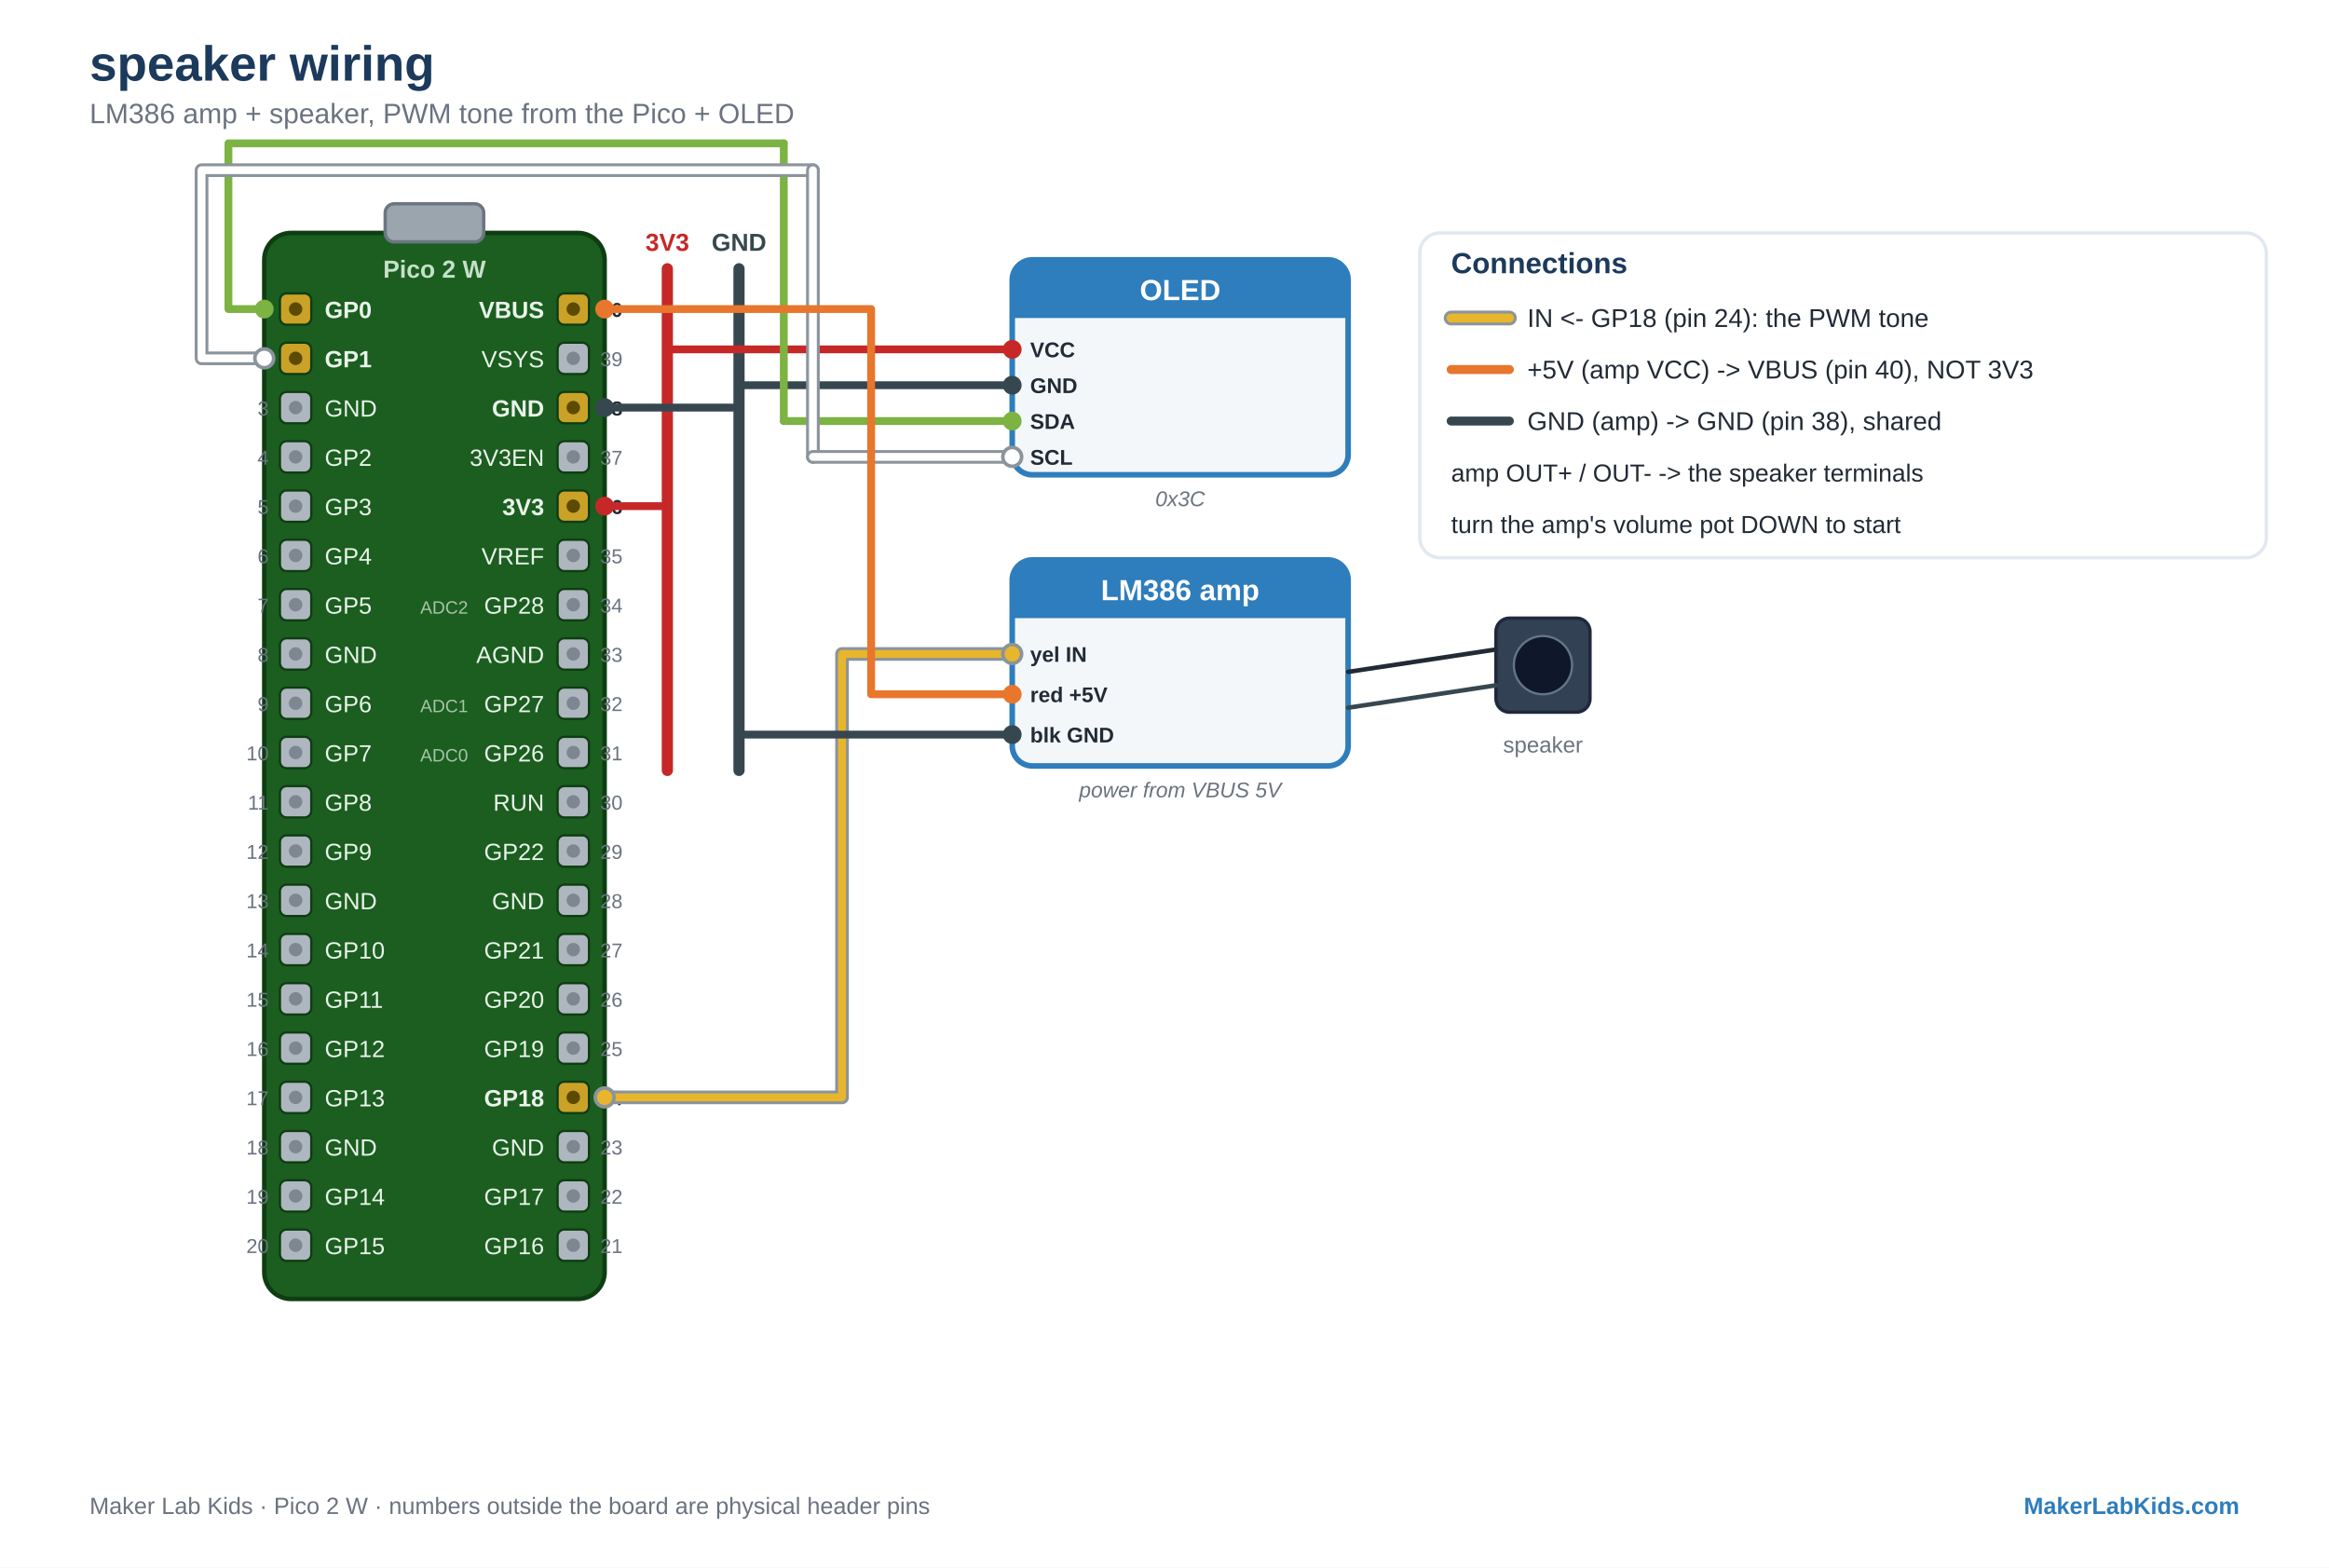
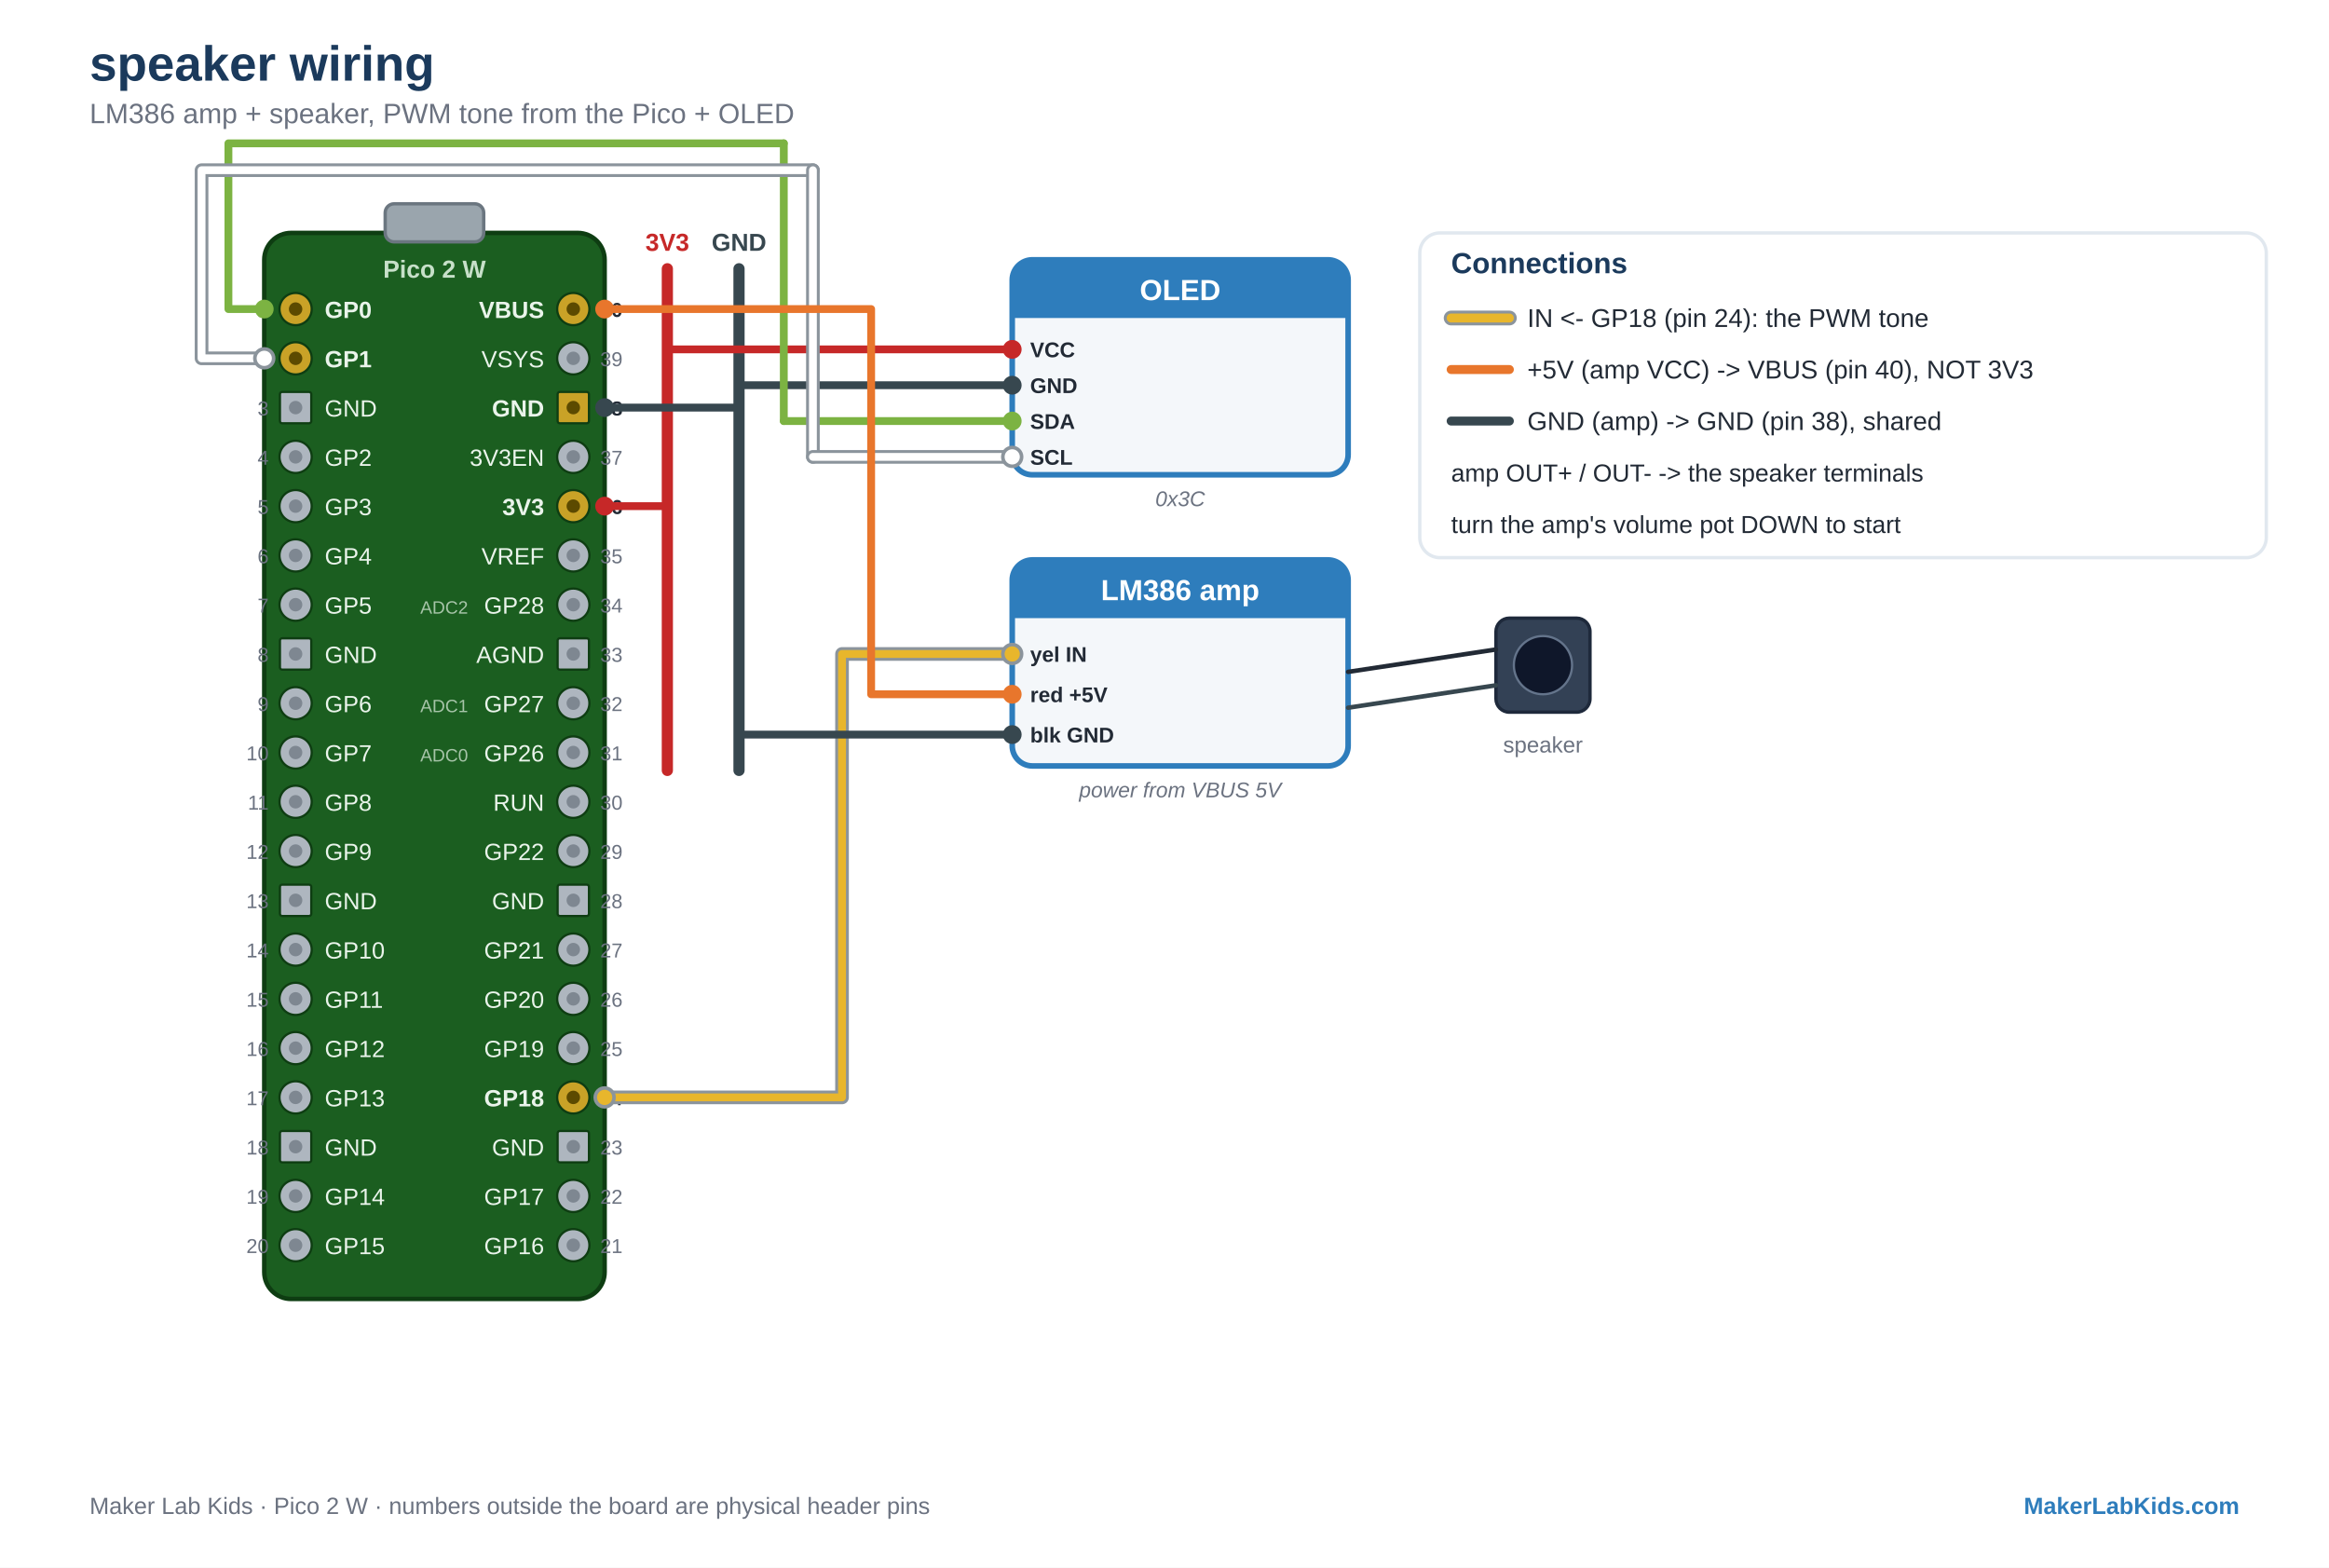
<svg xmlns="http://www.w3.org/2000/svg" viewBox="0 0 1040 700" font-family="Arial, Helvetica, sans-serif">
  <rect width="1040" height="700" fill="#FFFFFF" />
  <text x="40" y="36" font-family="Arial, Helvetica, sans-serif" font-size="22" fill="#1B3A5C" text-anchor="start" font-weight="bold">speaker wiring</text>
  <text x="40" y="55" font-family="Arial, Helvetica, sans-serif" font-size="12.5" fill="#6B7280" text-anchor="start">LM386 amp + speaker, PWM tone from the Pico + OLED</text>
  <rect x="118" y="104" width="152" height="476" rx="12" fill="#1B5E20" stroke="#0E3D12" stroke-width="2" />
  <rect x="172" y="91" width="44" height="17" rx="4" fill="#9AA5AD" stroke="#6B7680" stroke-width="1.5" />
  <text x="194" y="124" font-family="Arial, Helvetica, sans-serif" font-size="11" fill="#C7E0C9" text-anchor="middle" font-weight="bold">Pico 2 W</text>
-   <rect x="125" y="131" width="14" height="14" rx="3" fill="#C9A227" stroke="#0E3D12" stroke-width="1" />
+   <circle cx="132" cy="138" r="7.2" fill="#C9A227" stroke="#0E3D12" stroke-width="1" />
  <circle cx="132" cy="138" r="3" fill="#5C4A00" />
  <text x="145" y="142" font-family="Arial, Helvetica, sans-serif" font-size="10.5" fill="#EAF4EB" text-anchor="start" font-weight="bold">GP0</text>
  <text x="120" y="141.5" font-family="Arial, Helvetica, sans-serif" font-size="9" fill="#222A35" text-anchor="end" font-weight="bold">1</text>
-   <rect x="125" y="153" width="14" height="14" rx="3" fill="#C9A227" stroke="#0E3D12" stroke-width="1" />
+   <circle cx="132" cy="160" r="7.2" fill="#C9A227" stroke="#0E3D12" stroke-width="1" />
  <circle cx="132" cy="160" r="3" fill="#5C4A00" />
  <text x="145" y="164" font-family="Arial, Helvetica, sans-serif" font-size="10.5" fill="#EAF4EB" text-anchor="start" font-weight="bold">GP1</text>
  <text x="120" y="163.5" font-family="Arial, Helvetica, sans-serif" font-size="9" fill="#222A35" text-anchor="end" font-weight="bold">2</text>
-   <rect x="125" y="175" width="14" height="14" rx="3" fill="#AEB6BF" stroke="#0E3D12" stroke-width="1" />
+   <rect x="125" y="175" width="14" height="14" rx="1" fill="#AEB6BF" stroke="#0E3D12" stroke-width="1" />
  <circle cx="132" cy="182" r="3" fill="#7E8791" />
  <text x="145" y="186" font-family="Arial, Helvetica, sans-serif" font-size="10.5" fill="#EAF4EB" text-anchor="start">GND</text>
  <text x="120" y="185.5" font-family="Arial, Helvetica, sans-serif" font-size="9" fill="#6B7280" text-anchor="end">3</text>
-   <rect x="125" y="197" width="14" height="14" rx="3" fill="#AEB6BF" stroke="#0E3D12" stroke-width="1" />
+   <circle cx="132" cy="204" r="7.2" fill="#AEB6BF" stroke="#0E3D12" stroke-width="1" />
  <circle cx="132" cy="204" r="3" fill="#7E8791" />
  <text x="145" y="208" font-family="Arial, Helvetica, sans-serif" font-size="10.5" fill="#EAF4EB" text-anchor="start">GP2</text>
  <text x="120" y="207.5" font-family="Arial, Helvetica, sans-serif" font-size="9" fill="#6B7280" text-anchor="end">4</text>
-   <rect x="125" y="219" width="14" height="14" rx="3" fill="#AEB6BF" stroke="#0E3D12" stroke-width="1" />
+   <circle cx="132" cy="226" r="7.2" fill="#AEB6BF" stroke="#0E3D12" stroke-width="1" />
  <circle cx="132" cy="226" r="3" fill="#7E8791" />
  <text x="145" y="230" font-family="Arial, Helvetica, sans-serif" font-size="10.5" fill="#EAF4EB" text-anchor="start">GP3</text>
  <text x="120" y="229.5" font-family="Arial, Helvetica, sans-serif" font-size="9" fill="#6B7280" text-anchor="end">5</text>
-   <rect x="125" y="241" width="14" height="14" rx="3" fill="#AEB6BF" stroke="#0E3D12" stroke-width="1" />
+   <circle cx="132" cy="248" r="7.2" fill="#AEB6BF" stroke="#0E3D12" stroke-width="1" />
  <circle cx="132" cy="248" r="3" fill="#7E8791" />
  <text x="145" y="252" font-family="Arial, Helvetica, sans-serif" font-size="10.5" fill="#EAF4EB" text-anchor="start">GP4</text>
  <text x="120" y="251.5" font-family="Arial, Helvetica, sans-serif" font-size="9" fill="#6B7280" text-anchor="end">6</text>
-   <rect x="125" y="263" width="14" height="14" rx="3" fill="#AEB6BF" stroke="#0E3D12" stroke-width="1" />
+   <circle cx="132" cy="270" r="7.2" fill="#AEB6BF" stroke="#0E3D12" stroke-width="1" />
  <circle cx="132" cy="270" r="3" fill="#7E8791" />
  <text x="145" y="274" font-family="Arial, Helvetica, sans-serif" font-size="10.5" fill="#EAF4EB" text-anchor="start">GP5</text>
  <text x="120" y="273.5" font-family="Arial, Helvetica, sans-serif" font-size="9" fill="#6B7280" text-anchor="end">7</text>
-   <rect x="125" y="285" width="14" height="14" rx="3" fill="#AEB6BF" stroke="#0E3D12" stroke-width="1" />
+   <rect x="125" y="285" width="14" height="14" rx="1" fill="#AEB6BF" stroke="#0E3D12" stroke-width="1" />
  <circle cx="132" cy="292" r="3" fill="#7E8791" />
  <text x="145" y="296" font-family="Arial, Helvetica, sans-serif" font-size="10.5" fill="#EAF4EB" text-anchor="start">GND</text>
  <text x="120" y="295.5" font-family="Arial, Helvetica, sans-serif" font-size="9" fill="#6B7280" text-anchor="end">8</text>
-   <rect x="125" y="307" width="14" height="14" rx="3" fill="#AEB6BF" stroke="#0E3D12" stroke-width="1" />
+   <circle cx="132" cy="314" r="7.2" fill="#AEB6BF" stroke="#0E3D12" stroke-width="1" />
  <circle cx="132" cy="314" r="3" fill="#7E8791" />
  <text x="145" y="318" font-family="Arial, Helvetica, sans-serif" font-size="10.5" fill="#EAF4EB" text-anchor="start">GP6</text>
  <text x="120" y="317.5" font-family="Arial, Helvetica, sans-serif" font-size="9" fill="#6B7280" text-anchor="end">9</text>
-   <rect x="125" y="329" width="14" height="14" rx="3" fill="#AEB6BF" stroke="#0E3D12" stroke-width="1" />
+   <circle cx="132" cy="336" r="7.2" fill="#AEB6BF" stroke="#0E3D12" stroke-width="1" />
  <circle cx="132" cy="336" r="3" fill="#7E8791" />
  <text x="145" y="340" font-family="Arial, Helvetica, sans-serif" font-size="10.5" fill="#EAF4EB" text-anchor="start">GP7</text>
  <text x="120" y="339.5" font-family="Arial, Helvetica, sans-serif" font-size="9" fill="#6B7280" text-anchor="end">10</text>
-   <rect x="125" y="351" width="14" height="14" rx="3" fill="#AEB6BF" stroke="#0E3D12" stroke-width="1" />
+   <circle cx="132" cy="358" r="7.2" fill="#AEB6BF" stroke="#0E3D12" stroke-width="1" />
  <circle cx="132" cy="358" r="3" fill="#7E8791" />
  <text x="145" y="362" font-family="Arial, Helvetica, sans-serif" font-size="10.5" fill="#EAF4EB" text-anchor="start">GP8</text>
  <text x="120" y="361.5" font-family="Arial, Helvetica, sans-serif" font-size="9" fill="#6B7280" text-anchor="end">11</text>
-   <rect x="125" y="373" width="14" height="14" rx="3" fill="#AEB6BF" stroke="#0E3D12" stroke-width="1" />
+   <circle cx="132" cy="380" r="7.2" fill="#AEB6BF" stroke="#0E3D12" stroke-width="1" />
  <circle cx="132" cy="380" r="3" fill="#7E8791" />
  <text x="145" y="384" font-family="Arial, Helvetica, sans-serif" font-size="10.5" fill="#EAF4EB" text-anchor="start">GP9</text>
  <text x="120" y="383.5" font-family="Arial, Helvetica, sans-serif" font-size="9" fill="#6B7280" text-anchor="end">12</text>
-   <rect x="125" y="395" width="14" height="14" rx="3" fill="#AEB6BF" stroke="#0E3D12" stroke-width="1" />
+   <rect x="125" y="395" width="14" height="14" rx="1" fill="#AEB6BF" stroke="#0E3D12" stroke-width="1" />
  <circle cx="132" cy="402" r="3" fill="#7E8791" />
  <text x="145" y="406" font-family="Arial, Helvetica, sans-serif" font-size="10.5" fill="#EAF4EB" text-anchor="start">GND</text>
  <text x="120" y="405.5" font-family="Arial, Helvetica, sans-serif" font-size="9" fill="#6B7280" text-anchor="end">13</text>
-   <rect x="125" y="417" width="14" height="14" rx="3" fill="#AEB6BF" stroke="#0E3D12" stroke-width="1" />
+   <circle cx="132" cy="424" r="7.2" fill="#AEB6BF" stroke="#0E3D12" stroke-width="1" />
  <circle cx="132" cy="424" r="3" fill="#7E8791" />
  <text x="145" y="428" font-family="Arial, Helvetica, sans-serif" font-size="10.5" fill="#EAF4EB" text-anchor="start">GP10</text>
  <text x="120" y="427.5" font-family="Arial, Helvetica, sans-serif" font-size="9" fill="#6B7280" text-anchor="end">14</text>
-   <rect x="125" y="439" width="14" height="14" rx="3" fill="#AEB6BF" stroke="#0E3D12" stroke-width="1" />
+   <circle cx="132" cy="446" r="7.2" fill="#AEB6BF" stroke="#0E3D12" stroke-width="1" />
  <circle cx="132" cy="446" r="3" fill="#7E8791" />
  <text x="145" y="450" font-family="Arial, Helvetica, sans-serif" font-size="10.5" fill="#EAF4EB" text-anchor="start">GP11</text>
  <text x="120" y="449.5" font-family="Arial, Helvetica, sans-serif" font-size="9" fill="#6B7280" text-anchor="end">15</text>
-   <rect x="125" y="461" width="14" height="14" rx="3" fill="#AEB6BF" stroke="#0E3D12" stroke-width="1" />
+   <circle cx="132" cy="468" r="7.2" fill="#AEB6BF" stroke="#0E3D12" stroke-width="1" />
  <circle cx="132" cy="468" r="3" fill="#7E8791" />
  <text x="145" y="472" font-family="Arial, Helvetica, sans-serif" font-size="10.5" fill="#EAF4EB" text-anchor="start">GP12</text>
  <text x="120" y="471.5" font-family="Arial, Helvetica, sans-serif" font-size="9" fill="#6B7280" text-anchor="end">16</text>
-   <rect x="125" y="483" width="14" height="14" rx="3" fill="#AEB6BF" stroke="#0E3D12" stroke-width="1" />
+   <circle cx="132" cy="490" r="7.2" fill="#AEB6BF" stroke="#0E3D12" stroke-width="1" />
  <circle cx="132" cy="490" r="3" fill="#7E8791" />
  <text x="145" y="494" font-family="Arial, Helvetica, sans-serif" font-size="10.5" fill="#EAF4EB" text-anchor="start">GP13</text>
  <text x="120" y="493.5" font-family="Arial, Helvetica, sans-serif" font-size="9" fill="#6B7280" text-anchor="end">17</text>
-   <rect x="125" y="505" width="14" height="14" rx="3" fill="#AEB6BF" stroke="#0E3D12" stroke-width="1" />
+   <rect x="125" y="505" width="14" height="14" rx="1" fill="#AEB6BF" stroke="#0E3D12" stroke-width="1" />
  <circle cx="132" cy="512" r="3" fill="#7E8791" />
  <text x="145" y="516" font-family="Arial, Helvetica, sans-serif" font-size="10.5" fill="#EAF4EB" text-anchor="start">GND</text>
  <text x="120" y="515.5" font-family="Arial, Helvetica, sans-serif" font-size="9" fill="#6B7280" text-anchor="end">18</text>
-   <rect x="125" y="527" width="14" height="14" rx="3" fill="#AEB6BF" stroke="#0E3D12" stroke-width="1" />
+   <circle cx="132" cy="534" r="7.2" fill="#AEB6BF" stroke="#0E3D12" stroke-width="1" />
  <circle cx="132" cy="534" r="3" fill="#7E8791" />
  <text x="145" y="538" font-family="Arial, Helvetica, sans-serif" font-size="10.5" fill="#EAF4EB" text-anchor="start">GP14</text>
  <text x="120" y="537.5" font-family="Arial, Helvetica, sans-serif" font-size="9" fill="#6B7280" text-anchor="end">19</text>
-   <rect x="125" y="549" width="14" height="14" rx="3" fill="#AEB6BF" stroke="#0E3D12" stroke-width="1" />
+   <circle cx="132" cy="556" r="7.2" fill="#AEB6BF" stroke="#0E3D12" stroke-width="1" />
  <circle cx="132" cy="556" r="3" fill="#7E8791" />
  <text x="145" y="560" font-family="Arial, Helvetica, sans-serif" font-size="10.5" fill="#EAF4EB" text-anchor="start">GP15</text>
  <text x="120" y="559.5" font-family="Arial, Helvetica, sans-serif" font-size="9" fill="#6B7280" text-anchor="end">20</text>
-   <rect x="249" y="549" width="14" height="14" rx="3" fill="#AEB6BF" stroke="#0E3D12" stroke-width="1" />
+   <circle cx="256" cy="556" r="7.2" fill="#AEB6BF" stroke="#0E3D12" stroke-width="1" />
  <circle cx="256" cy="556" r="3" fill="#7E8791" />
  <text x="243" y="560" font-family="Arial, Helvetica, sans-serif" font-size="10.5" fill="#EAF4EB" text-anchor="end">GP16</text>
  <text x="268" y="559.5" font-family="Arial, Helvetica, sans-serif" font-size="9" fill="#6B7280" text-anchor="start">21</text>
-   <rect x="249" y="527" width="14" height="14" rx="3" fill="#AEB6BF" stroke="#0E3D12" stroke-width="1" />
+   <circle cx="256" cy="534" r="7.2" fill="#AEB6BF" stroke="#0E3D12" stroke-width="1" />
  <circle cx="256" cy="534" r="3" fill="#7E8791" />
  <text x="243" y="538" font-family="Arial, Helvetica, sans-serif" font-size="10.5" fill="#EAF4EB" text-anchor="end">GP17</text>
  <text x="268" y="537.5" font-family="Arial, Helvetica, sans-serif" font-size="9" fill="#6B7280" text-anchor="start">22</text>
-   <rect x="249" y="505" width="14" height="14" rx="3" fill="#AEB6BF" stroke="#0E3D12" stroke-width="1" />
+   <rect x="249" y="505" width="14" height="14" rx="1" fill="#AEB6BF" stroke="#0E3D12" stroke-width="1" />
  <circle cx="256" cy="512" r="3" fill="#7E8791" />
  <text x="243" y="516" font-family="Arial, Helvetica, sans-serif" font-size="10.5" fill="#EAF4EB" text-anchor="end">GND</text>
  <text x="268" y="515.5" font-family="Arial, Helvetica, sans-serif" font-size="9" fill="#6B7280" text-anchor="start">23</text>
-   <rect x="249" y="483" width="14" height="14" rx="3" fill="#C9A227" stroke="#0E3D12" stroke-width="1" />
+   <circle cx="256" cy="490" r="7.2" fill="#C9A227" stroke="#0E3D12" stroke-width="1" />
  <circle cx="256" cy="490" r="3" fill="#5C4A00" />
  <text x="243" y="494" font-family="Arial, Helvetica, sans-serif" font-size="10.5" fill="#EAF4EB" text-anchor="end" font-weight="bold">GP18</text>
  <text x="268" y="493.5" font-family="Arial, Helvetica, sans-serif" font-size="9" fill="#222A35" text-anchor="start" font-weight="bold">24</text>
-   <rect x="249" y="461" width="14" height="14" rx="3" fill="#AEB6BF" stroke="#0E3D12" stroke-width="1" />
+   <circle cx="256" cy="468" r="7.2" fill="#AEB6BF" stroke="#0E3D12" stroke-width="1" />
  <circle cx="256" cy="468" r="3" fill="#7E8791" />
  <text x="243" y="472" font-family="Arial, Helvetica, sans-serif" font-size="10.5" fill="#EAF4EB" text-anchor="end">GP19</text>
  <text x="268" y="471.5" font-family="Arial, Helvetica, sans-serif" font-size="9" fill="#6B7280" text-anchor="start">25</text>
-   <rect x="249" y="439" width="14" height="14" rx="3" fill="#AEB6BF" stroke="#0E3D12" stroke-width="1" />
+   <circle cx="256" cy="446" r="7.2" fill="#AEB6BF" stroke="#0E3D12" stroke-width="1" />
  <circle cx="256" cy="446" r="3" fill="#7E8791" />
  <text x="243" y="450" font-family="Arial, Helvetica, sans-serif" font-size="10.5" fill="#EAF4EB" text-anchor="end">GP20</text>
  <text x="268" y="449.5" font-family="Arial, Helvetica, sans-serif" font-size="9" fill="#6B7280" text-anchor="start">26</text>
-   <rect x="249" y="417" width="14" height="14" rx="3" fill="#AEB6BF" stroke="#0E3D12" stroke-width="1" />
+   <circle cx="256" cy="424" r="7.2" fill="#AEB6BF" stroke="#0E3D12" stroke-width="1" />
  <circle cx="256" cy="424" r="3" fill="#7E8791" />
  <text x="243" y="428" font-family="Arial, Helvetica, sans-serif" font-size="10.5" fill="#EAF4EB" text-anchor="end">GP21</text>
  <text x="268" y="427.5" font-family="Arial, Helvetica, sans-serif" font-size="9" fill="#6B7280" text-anchor="start">27</text>
-   <rect x="249" y="395" width="14" height="14" rx="3" fill="#AEB6BF" stroke="#0E3D12" stroke-width="1" />
+   <rect x="249" y="395" width="14" height="14" rx="1" fill="#AEB6BF" stroke="#0E3D12" stroke-width="1" />
  <circle cx="256" cy="402" r="3" fill="#7E8791" />
  <text x="243" y="406" font-family="Arial, Helvetica, sans-serif" font-size="10.5" fill="#EAF4EB" text-anchor="end">GND</text>
  <text x="268" y="405.5" font-family="Arial, Helvetica, sans-serif" font-size="9" fill="#6B7280" text-anchor="start">28</text>
-   <rect x="249" y="373" width="14" height="14" rx="3" fill="#AEB6BF" stroke="#0E3D12" stroke-width="1" />
+   <circle cx="256" cy="380" r="7.2" fill="#AEB6BF" stroke="#0E3D12" stroke-width="1" />
  <circle cx="256" cy="380" r="3" fill="#7E8791" />
  <text x="243" y="384" font-family="Arial, Helvetica, sans-serif" font-size="10.5" fill="#EAF4EB" text-anchor="end">GP22</text>
  <text x="268" y="383.5" font-family="Arial, Helvetica, sans-serif" font-size="9" fill="#6B7280" text-anchor="start">29</text>
-   <rect x="249" y="351" width="14" height="14" rx="3" fill="#AEB6BF" stroke="#0E3D12" stroke-width="1" />
+   <circle cx="256" cy="358" r="7.2" fill="#AEB6BF" stroke="#0E3D12" stroke-width="1" />
  <circle cx="256" cy="358" r="3" fill="#7E8791" />
  <text x="243" y="362" font-family="Arial, Helvetica, sans-serif" font-size="10.5" fill="#EAF4EB" text-anchor="end">RUN</text>
  <text x="268" y="361.5" font-family="Arial, Helvetica, sans-serif" font-size="9" fill="#6B7280" text-anchor="start">30</text>
-   <rect x="249" y="329" width="14" height="14" rx="3" fill="#AEB6BF" stroke="#0E3D12" stroke-width="1" />
+   <circle cx="256" cy="336" r="7.2" fill="#AEB6BF" stroke="#0E3D12" stroke-width="1" />
  <circle cx="256" cy="336" r="3" fill="#7E8791" />
  <text x="243" y="340" font-family="Arial, Helvetica, sans-serif" font-size="10.5" fill="#EAF4EB" text-anchor="end">GP26</text>
  <text x="209" y="340" font-family="Arial, Helvetica, sans-serif" font-size="8" fill="#A6C4A8" text-anchor="end">ADC0</text>
  <text x="268" y="339.5" font-family="Arial, Helvetica, sans-serif" font-size="9" fill="#6B7280" text-anchor="start">31</text>
-   <rect x="249" y="307" width="14" height="14" rx="3" fill="#AEB6BF" stroke="#0E3D12" stroke-width="1" />
+   <circle cx="256" cy="314" r="7.2" fill="#AEB6BF" stroke="#0E3D12" stroke-width="1" />
  <circle cx="256" cy="314" r="3" fill="#7E8791" />
  <text x="243" y="318" font-family="Arial, Helvetica, sans-serif" font-size="10.5" fill="#EAF4EB" text-anchor="end">GP27</text>
  <text x="209" y="318" font-family="Arial, Helvetica, sans-serif" font-size="8" fill="#A6C4A8" text-anchor="end">ADC1</text>
  <text x="268" y="317.5" font-family="Arial, Helvetica, sans-serif" font-size="9" fill="#6B7280" text-anchor="start">32</text>
-   <rect x="249" y="285" width="14" height="14" rx="3" fill="#AEB6BF" stroke="#0E3D12" stroke-width="1" />
+   <rect x="249" y="285" width="14" height="14" rx="1" fill="#AEB6BF" stroke="#0E3D12" stroke-width="1" />
  <circle cx="256" cy="292" r="3" fill="#7E8791" />
  <text x="243" y="296" font-family="Arial, Helvetica, sans-serif" font-size="10.5" fill="#EAF4EB" text-anchor="end">AGND</text>
  <text x="268" y="295.5" font-family="Arial, Helvetica, sans-serif" font-size="9" fill="#6B7280" text-anchor="start">33</text>
-   <rect x="249" y="263" width="14" height="14" rx="3" fill="#AEB6BF" stroke="#0E3D12" stroke-width="1" />
+   <circle cx="256" cy="270" r="7.2" fill="#AEB6BF" stroke="#0E3D12" stroke-width="1" />
  <circle cx="256" cy="270" r="3" fill="#7E8791" />
  <text x="243" y="274" font-family="Arial, Helvetica, sans-serif" font-size="10.5" fill="#EAF4EB" text-anchor="end">GP28</text>
  <text x="209" y="274" font-family="Arial, Helvetica, sans-serif" font-size="8" fill="#A6C4A8" text-anchor="end">ADC2</text>
  <text x="268" y="273.5" font-family="Arial, Helvetica, sans-serif" font-size="9" fill="#6B7280" text-anchor="start">34</text>
-   <rect x="249" y="241" width="14" height="14" rx="3" fill="#AEB6BF" stroke="#0E3D12" stroke-width="1" />
+   <circle cx="256" cy="248" r="7.2" fill="#AEB6BF" stroke="#0E3D12" stroke-width="1" />
  <circle cx="256" cy="248" r="3" fill="#7E8791" />
  <text x="243" y="252" font-family="Arial, Helvetica, sans-serif" font-size="10.5" fill="#EAF4EB" text-anchor="end">VREF</text>
  <text x="268" y="251.5" font-family="Arial, Helvetica, sans-serif" font-size="9" fill="#6B7280" text-anchor="start">35</text>
-   <rect x="249" y="219" width="14" height="14" rx="3" fill="#C9A227" stroke="#0E3D12" stroke-width="1" />
+   <circle cx="256" cy="226" r="7.2" fill="#C9A227" stroke="#0E3D12" stroke-width="1" />
  <circle cx="256" cy="226" r="3" fill="#5C4A00" />
  <text x="243" y="230" font-family="Arial, Helvetica, sans-serif" font-size="10.5" fill="#EAF4EB" text-anchor="end" font-weight="bold">3V3</text>
  <text x="268" y="229.5" font-family="Arial, Helvetica, sans-serif" font-size="9" fill="#222A35" text-anchor="start" font-weight="bold">36</text>
-   <rect x="249" y="197" width="14" height="14" rx="3" fill="#AEB6BF" stroke="#0E3D12" stroke-width="1" />
+   <circle cx="256" cy="204" r="7.2" fill="#AEB6BF" stroke="#0E3D12" stroke-width="1" />
  <circle cx="256" cy="204" r="3" fill="#7E8791" />
  <text x="243" y="208" font-family="Arial, Helvetica, sans-serif" font-size="10.5" fill="#EAF4EB" text-anchor="end">3V3EN</text>
  <text x="268" y="207.5" font-family="Arial, Helvetica, sans-serif" font-size="9" fill="#6B7280" text-anchor="start">37</text>
-   <rect x="249" y="175" width="14" height="14" rx="3" fill="#C9A227" stroke="#0E3D12" stroke-width="1" />
+   <rect x="249" y="175" width="14" height="14" rx="1" fill="#C9A227" stroke="#0E3D12" stroke-width="1" />
  <circle cx="256" cy="182" r="3" fill="#5C4A00" />
  <text x="243" y="186" font-family="Arial, Helvetica, sans-serif" font-size="10.5" fill="#EAF4EB" text-anchor="end" font-weight="bold">GND</text>
  <text x="268" y="185.5" font-family="Arial, Helvetica, sans-serif" font-size="9" fill="#222A35" text-anchor="start" font-weight="bold">38</text>
-   <rect x="249" y="153" width="14" height="14" rx="3" fill="#AEB6BF" stroke="#0E3D12" stroke-width="1" />
+   <circle cx="256" cy="160" r="7.2" fill="#AEB6BF" stroke="#0E3D12" stroke-width="1" />
  <circle cx="256" cy="160" r="3" fill="#7E8791" />
  <text x="243" y="164" font-family="Arial, Helvetica, sans-serif" font-size="10.5" fill="#EAF4EB" text-anchor="end">VSYS</text>
  <text x="268" y="163.5" font-family="Arial, Helvetica, sans-serif" font-size="9" fill="#6B7280" text-anchor="start">39</text>
-   <rect x="249" y="131" width="14" height="14" rx="3" fill="#C9A227" stroke="#0E3D12" stroke-width="1" />
+   <circle cx="256" cy="138" r="7.2" fill="#C9A227" stroke="#0E3D12" stroke-width="1" />
  <circle cx="256" cy="138" r="3" fill="#5C4A00" />
  <text x="243" y="142" font-family="Arial, Helvetica, sans-serif" font-size="10.5" fill="#EAF4EB" text-anchor="end" font-weight="bold">VBUS</text>
  <text x="268" y="141.5" font-family="Arial, Helvetica, sans-serif" font-size="9" fill="#222A35" text-anchor="start" font-weight="bold">40</text>
  <path d="M298 120 L298 344" fill="none" stroke="#C62828" stroke-width="5" stroke-linejoin="round" stroke-linecap="round" />
  <path d="M330 120 L330 344" fill="none" stroke="#37474F" stroke-width="5" stroke-linejoin="round" stroke-linecap="round" />
  <text x="298" y="112" font-family="Arial, Helvetica, sans-serif" font-size="11" fill="#C62828" text-anchor="middle" font-weight="bold">3V3</text>
  <text x="330" y="112" font-family="Arial, Helvetica, sans-serif" font-size="11" fill="#37474F" text-anchor="middle" font-weight="bold">GND</text>
  <path d="M270 226 L298 226" fill="none" stroke="#C62828" stroke-width="3.5" stroke-linejoin="round" stroke-linecap="round" />
  <circle cx="270" cy="226" r="4.2" fill="#C62828" />
  <path d="M270 182 L330 182" fill="none" stroke="#37474F" stroke-width="3.5" stroke-linejoin="round" stroke-linecap="round" />
  <circle cx="270" cy="182" r="4.2" fill="#37474F" />
  <rect x="452" y="116" width="150" height="96" rx="9" fill="#F4F7FA" stroke="#2E7DBC" stroke-width="2.5" />
  <path d="M452 125 q0 -9 9 -9 h132 q9 0 9 9 v17 h-150 z" fill="#2E7DBC" />
  <text x="527" y="134" font-family="Arial, Helvetica, sans-serif" font-size="13" fill="#FFFFFF" text-anchor="middle" font-weight="bold">OLED</text>
  <text x="527" y="226" font-family="Arial, Helvetica, sans-serif" font-size="9.5" fill="#6B7280" text-anchor="middle" font-style="italic">0x3C</text>
  <text x="460" y="159.5" font-family="Arial, Helvetica, sans-serif" font-size="9.5" fill="#222A35" text-anchor="start" font-weight="bold">VCC</text>
  <text x="460" y="175.5" font-family="Arial, Helvetica, sans-serif" font-size="9.5" fill="#222A35" text-anchor="start" font-weight="bold">GND</text>
  <text x="460" y="191.5" font-family="Arial, Helvetica, sans-serif" font-size="9.5" fill="#222A35" text-anchor="start" font-weight="bold">SDA</text>
  <text x="460" y="207.5" font-family="Arial, Helvetica, sans-serif" font-size="9.5" fill="#222A35" text-anchor="start" font-weight="bold">SCL</text>
  <rect x="452" y="250" width="150" height="92" rx="9" fill="#F4F7FA" stroke="#2E7DBC" stroke-width="2.5" />
  <path d="M452 259 q0 -9 9 -9 h132 q9 0 9 9 v17 h-150 z" fill="#2E7DBC" />
  <text x="527" y="268" font-family="Arial, Helvetica, sans-serif" font-size="13" fill="#FFFFFF" text-anchor="middle" font-weight="bold">LM386 amp</text>
  <text x="527" y="356" font-family="Arial, Helvetica, sans-serif" font-size="9.5" fill="#6B7280" text-anchor="middle" font-style="italic">power from VBUS 5V</text>
  <text x="460" y="295.5" font-family="Arial, Helvetica, sans-serif" font-size="9.5" fill="#222A35" text-anchor="start" font-weight="bold">yel IN</text>
  <text x="460" y="313.5" font-family="Arial, Helvetica, sans-serif" font-size="9.5" fill="#222A35" text-anchor="start" font-weight="bold">red +5V</text>
  <text x="460" y="331.5" font-family="Arial, Helvetica, sans-serif" font-size="9.5" fill="#222A35" text-anchor="start" font-weight="bold">blk GND</text>
  <path d="M298 156 L452 156" fill="none" stroke="#C62828" stroke-width="3.5" stroke-linejoin="round" stroke-linecap="round" />
  <circle cx="452" cy="156" r="4.2" fill="#C62828" />
  <path d="M330 172 L452 172" fill="none" stroke="#37474F" stroke-width="3.5" stroke-linejoin="round" stroke-linecap="round" />
  <circle cx="452" cy="172" r="4.2" fill="#37474F" />
  <path d="M118 138 L102 138 L102 64 L350 64" fill="none" stroke="#7CB342" stroke-width="3.5" stroke-linejoin="round" stroke-linecap="round" />
  <circle cx="118" cy="138" r="4.2" fill="#7CB342" />
  <path d="M350 64 L350 188" fill="none" stroke="#7CB342" stroke-width="3.5" stroke-linejoin="round" stroke-linecap="round" />
  <path d="M350 188 L452 188" fill="none" stroke="#7CB342" stroke-width="3.5" stroke-linejoin="round" stroke-linecap="round" />
  <circle cx="452" cy="188" r="4.2" fill="#7CB342" />
  <path d="M118 160 L90 160 L90 76 L363 76" fill="none" stroke="#8B949C" stroke-width="6.1" stroke-linejoin="round" stroke-linecap="round" />
  <path d="M118 160 L90 160 L90 76 L363 76" fill="none" stroke="#FFFFFF" stroke-width="3.5" stroke-linejoin="round" stroke-linecap="round" />
  <circle cx="118" cy="160" r="4.2" fill="#FFFFFF" stroke="#8B949C" stroke-width="1.6" />
  <path d="M363 76 L363 204" fill="none" stroke="#8B949C" stroke-width="6.1" stroke-linejoin="round" stroke-linecap="round" />
  <path d="M363 76 L363 204" fill="none" stroke="#FFFFFF" stroke-width="3.5" stroke-linejoin="round" stroke-linecap="round" />
  <path d="M363 204 L452 204" fill="none" stroke="#8B949C" stroke-width="6.1" stroke-linejoin="round" stroke-linecap="round" />
  <path d="M363 204 L452 204" fill="none" stroke="#FFFFFF" stroke-width="3.5" stroke-linejoin="round" stroke-linecap="round" />
  <circle cx="452" cy="204" r="4.2" fill="#FFFFFF" stroke="#8B949C" stroke-width="1.6" />
  <path d="M270 490 L376 490 L376 292 L452 292" fill="none" stroke="#8B949C" stroke-width="6.1" stroke-linejoin="round" stroke-linecap="round" />
  <path d="M270 490 L376 490 L376 292 L452 292" fill="none" stroke="#E8B62C" stroke-width="3.5" stroke-linejoin="round" stroke-linecap="round" />
  <circle cx="270" cy="490" r="4.2" fill="#E8B62C" stroke="#8B949C" stroke-width="1.6" />
  <circle cx="452" cy="292" r="4.2" fill="#E8B62C" stroke="#8B949C" stroke-width="1.6" />
  <path d="M270 138 L389 138 L389 310 L452 310" fill="none" stroke="#E8762C" stroke-width="3.5" stroke-linejoin="round" stroke-linecap="round" />
  <circle cx="270" cy="138" r="4.2" fill="#E8762C" />
  <circle cx="452" cy="310" r="4.2" fill="#E8762C" />
  <path d="M330 328 L452 328" fill="none" stroke="#37474F" stroke-width="3.5" stroke-linejoin="round" stroke-linecap="round" />
  <circle cx="452" cy="328" r="4.2" fill="#37474F" />
  <rect x="668" y="276" width="42" height="42" rx="6" fill="#334155" stroke="#1e293b" stroke-width="1.5" />
  <circle cx="689" cy="297" r="13" fill="#0f172a" stroke="#64748b" />
  <text x="689" y="336" font-family="Arial, Helvetica, sans-serif" font-size="10" fill="#6B7280" text-anchor="middle">speaker</text>
  <path d="M602 300 L668 290" fill="none" stroke="#222A35" stroke-width="2" stroke-linejoin="round" stroke-linecap="round" />
  <path d="M602 316 L668 306" fill="none" stroke="#37474F" stroke-width="2" stroke-linejoin="round" stroke-linecap="round" />
  <rect x="634" y="104" width="378" height="145" rx="9" fill="#FFFFFF" stroke="#E1E8EF" stroke-width="1.5" />
  <text x="648" y="122" font-family="Arial, Helvetica, sans-serif" font-size="13" fill="#1B3A5C" text-anchor="start" font-weight="bold">Connections</text>
  <line x1="648" y1="142" x2="674" y2="142" stroke="#8B949C" stroke-width="6.6" stroke-linecap="round" />
  <line x1="648" y1="142" x2="674" y2="142" stroke="#E8B62C" stroke-width="4" stroke-linecap="round" />
  <text x="682" y="146" font-family="Arial, Helvetica, sans-serif" font-size="11.5" fill="#222A35" text-anchor="start">IN &lt;- GP18 (pin 24): the PWM tone</text>
  <line x1="648" y1="165" x2="674" y2="165" stroke="#E8762C" stroke-width="4" stroke-linecap="round" />
  <text x="682" y="169" font-family="Arial, Helvetica, sans-serif" font-size="11.5" fill="#222A35" text-anchor="start">+5V (amp VCC) -&gt; VBUS (pin 40), NOT 3V3</text>
  <line x1="648" y1="188" x2="674" y2="188" stroke="#37474F" stroke-width="4" stroke-linecap="round" />
  <text x="682" y="192" font-family="Arial, Helvetica, sans-serif" font-size="11.5" fill="#222A35" text-anchor="start">GND (amp) -&gt; GND (pin 38), shared</text>
  <text x="648" y="215" font-family="Arial, Helvetica, sans-serif" font-size="11" fill="#222A35" text-anchor="start">amp OUT+ / OUT- -&gt; the speaker terminals</text>
  <text x="648" y="238" font-family="Arial, Helvetica, sans-serif" font-size="11" fill="#222A35" text-anchor="start">turn the amp's volume pot DOWN to start</text>
  <text x="40" y="676" font-family="Arial, Helvetica, sans-serif" font-size="10.5" fill="#6B7280" text-anchor="start">Maker Lab Kids  ·  Pico 2 W  ·  numbers outside the board are physical header pins</text>
  <text x="1000" y="676" font-family="Arial, Helvetica, sans-serif" font-size="10.5" fill="#2E7DBC" text-anchor="end" font-weight="bold">MakerLabKids.com</text>
</svg>
